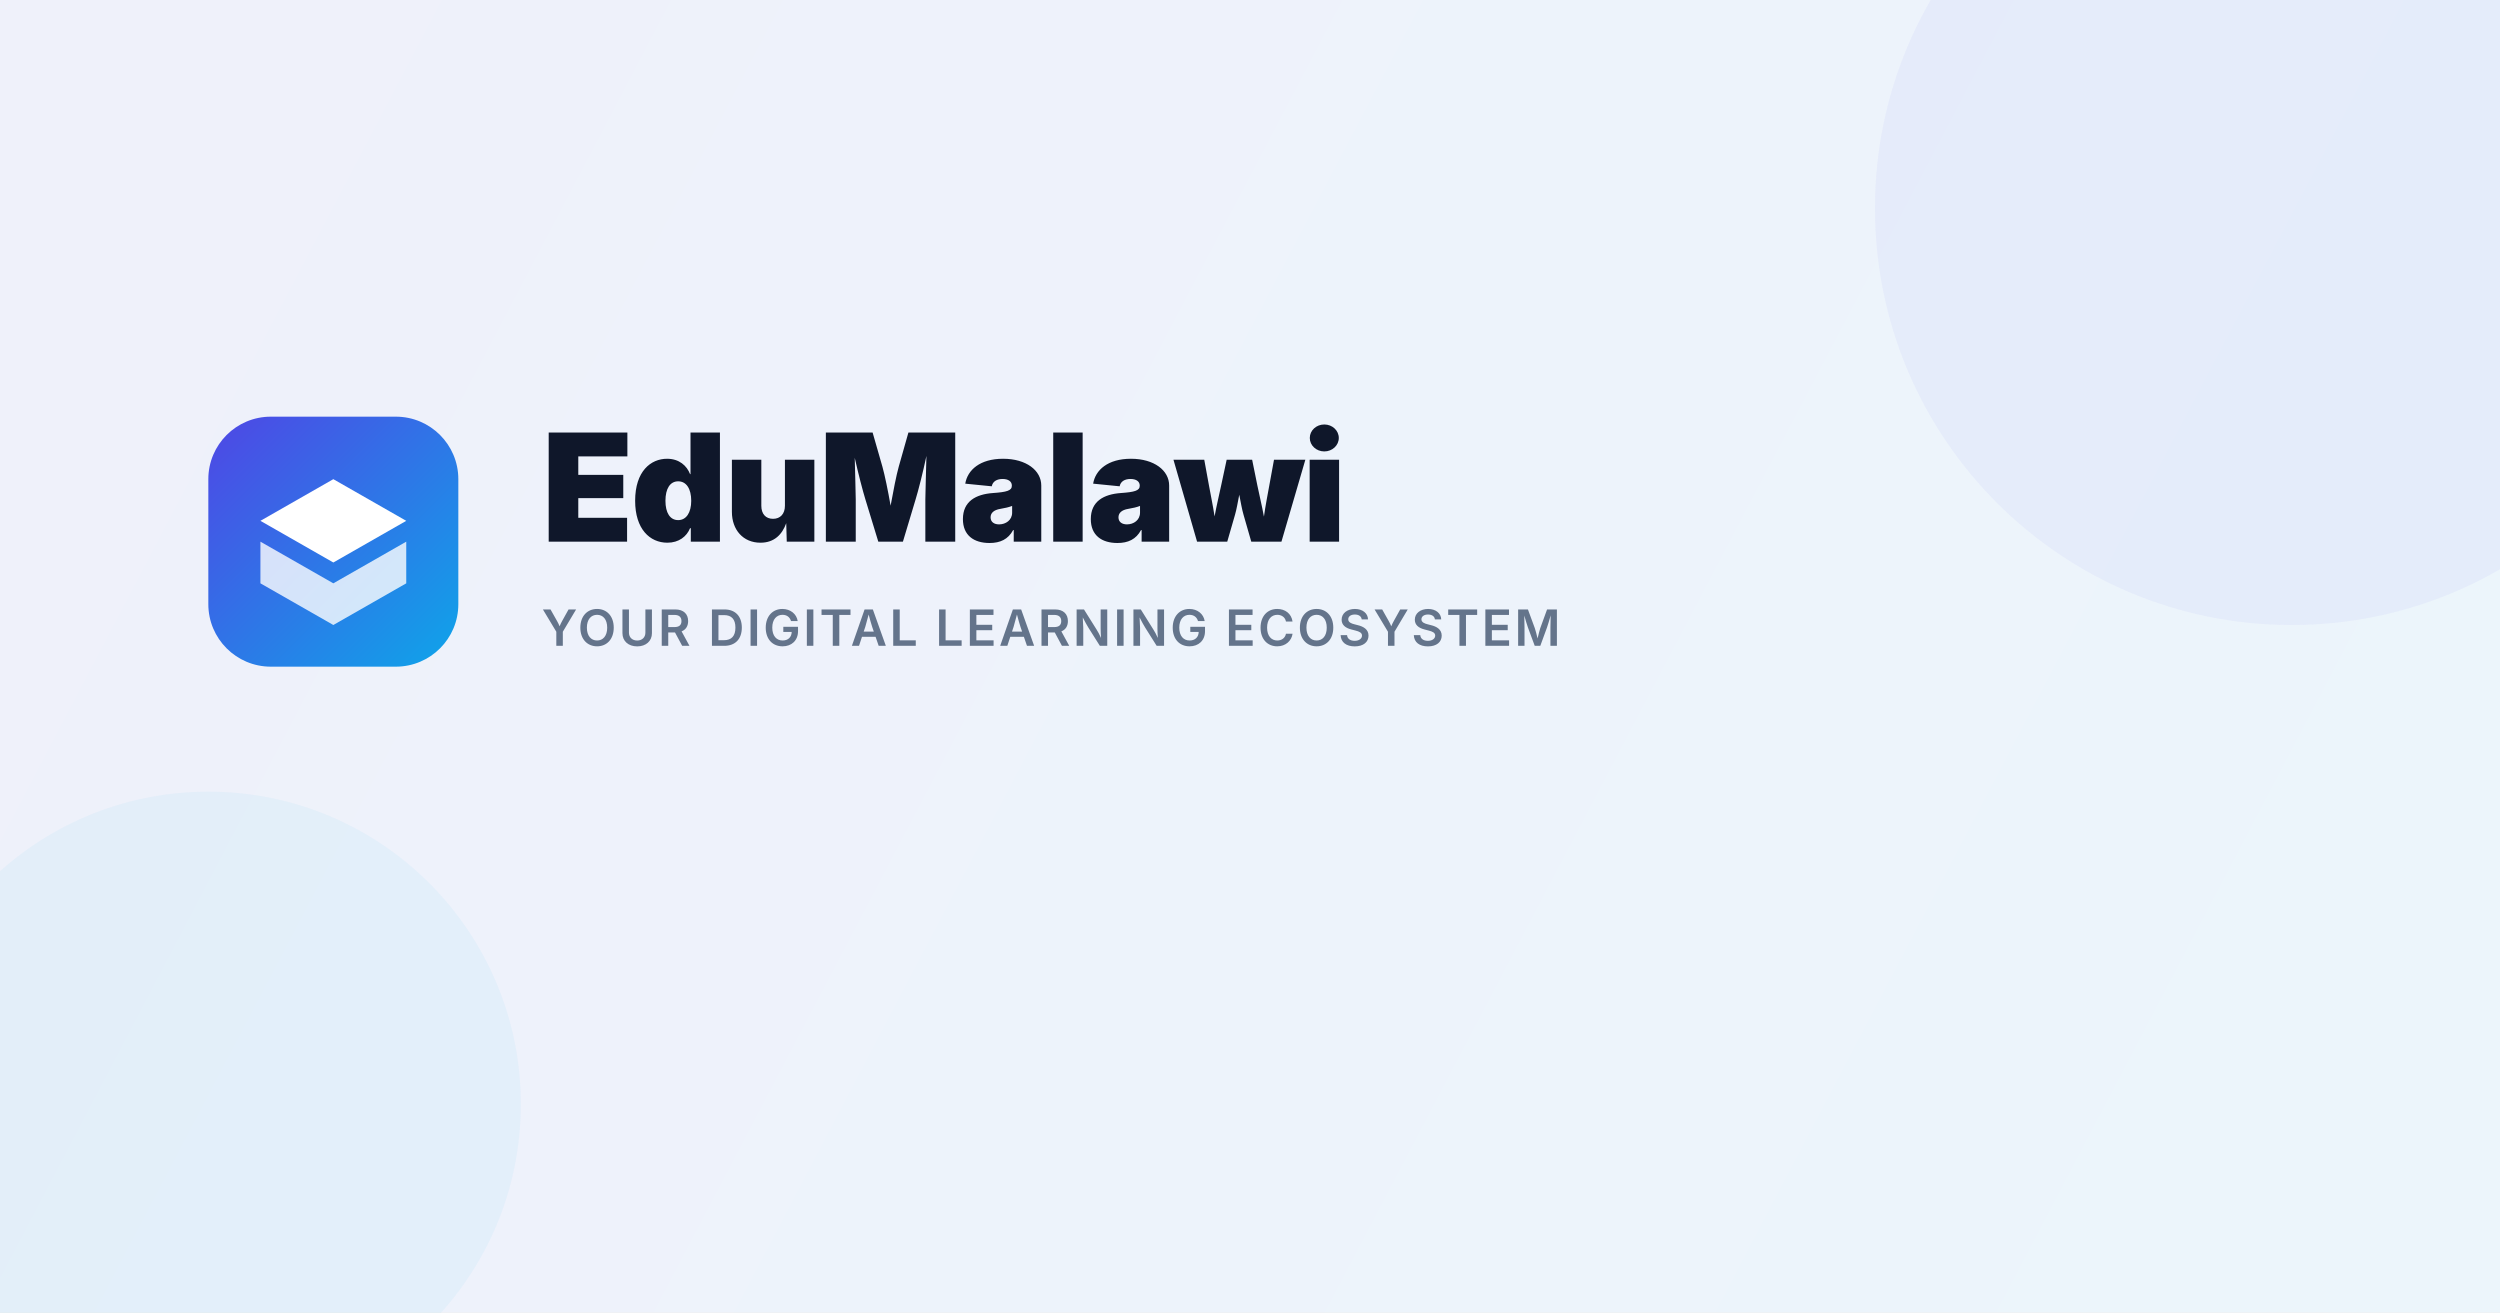
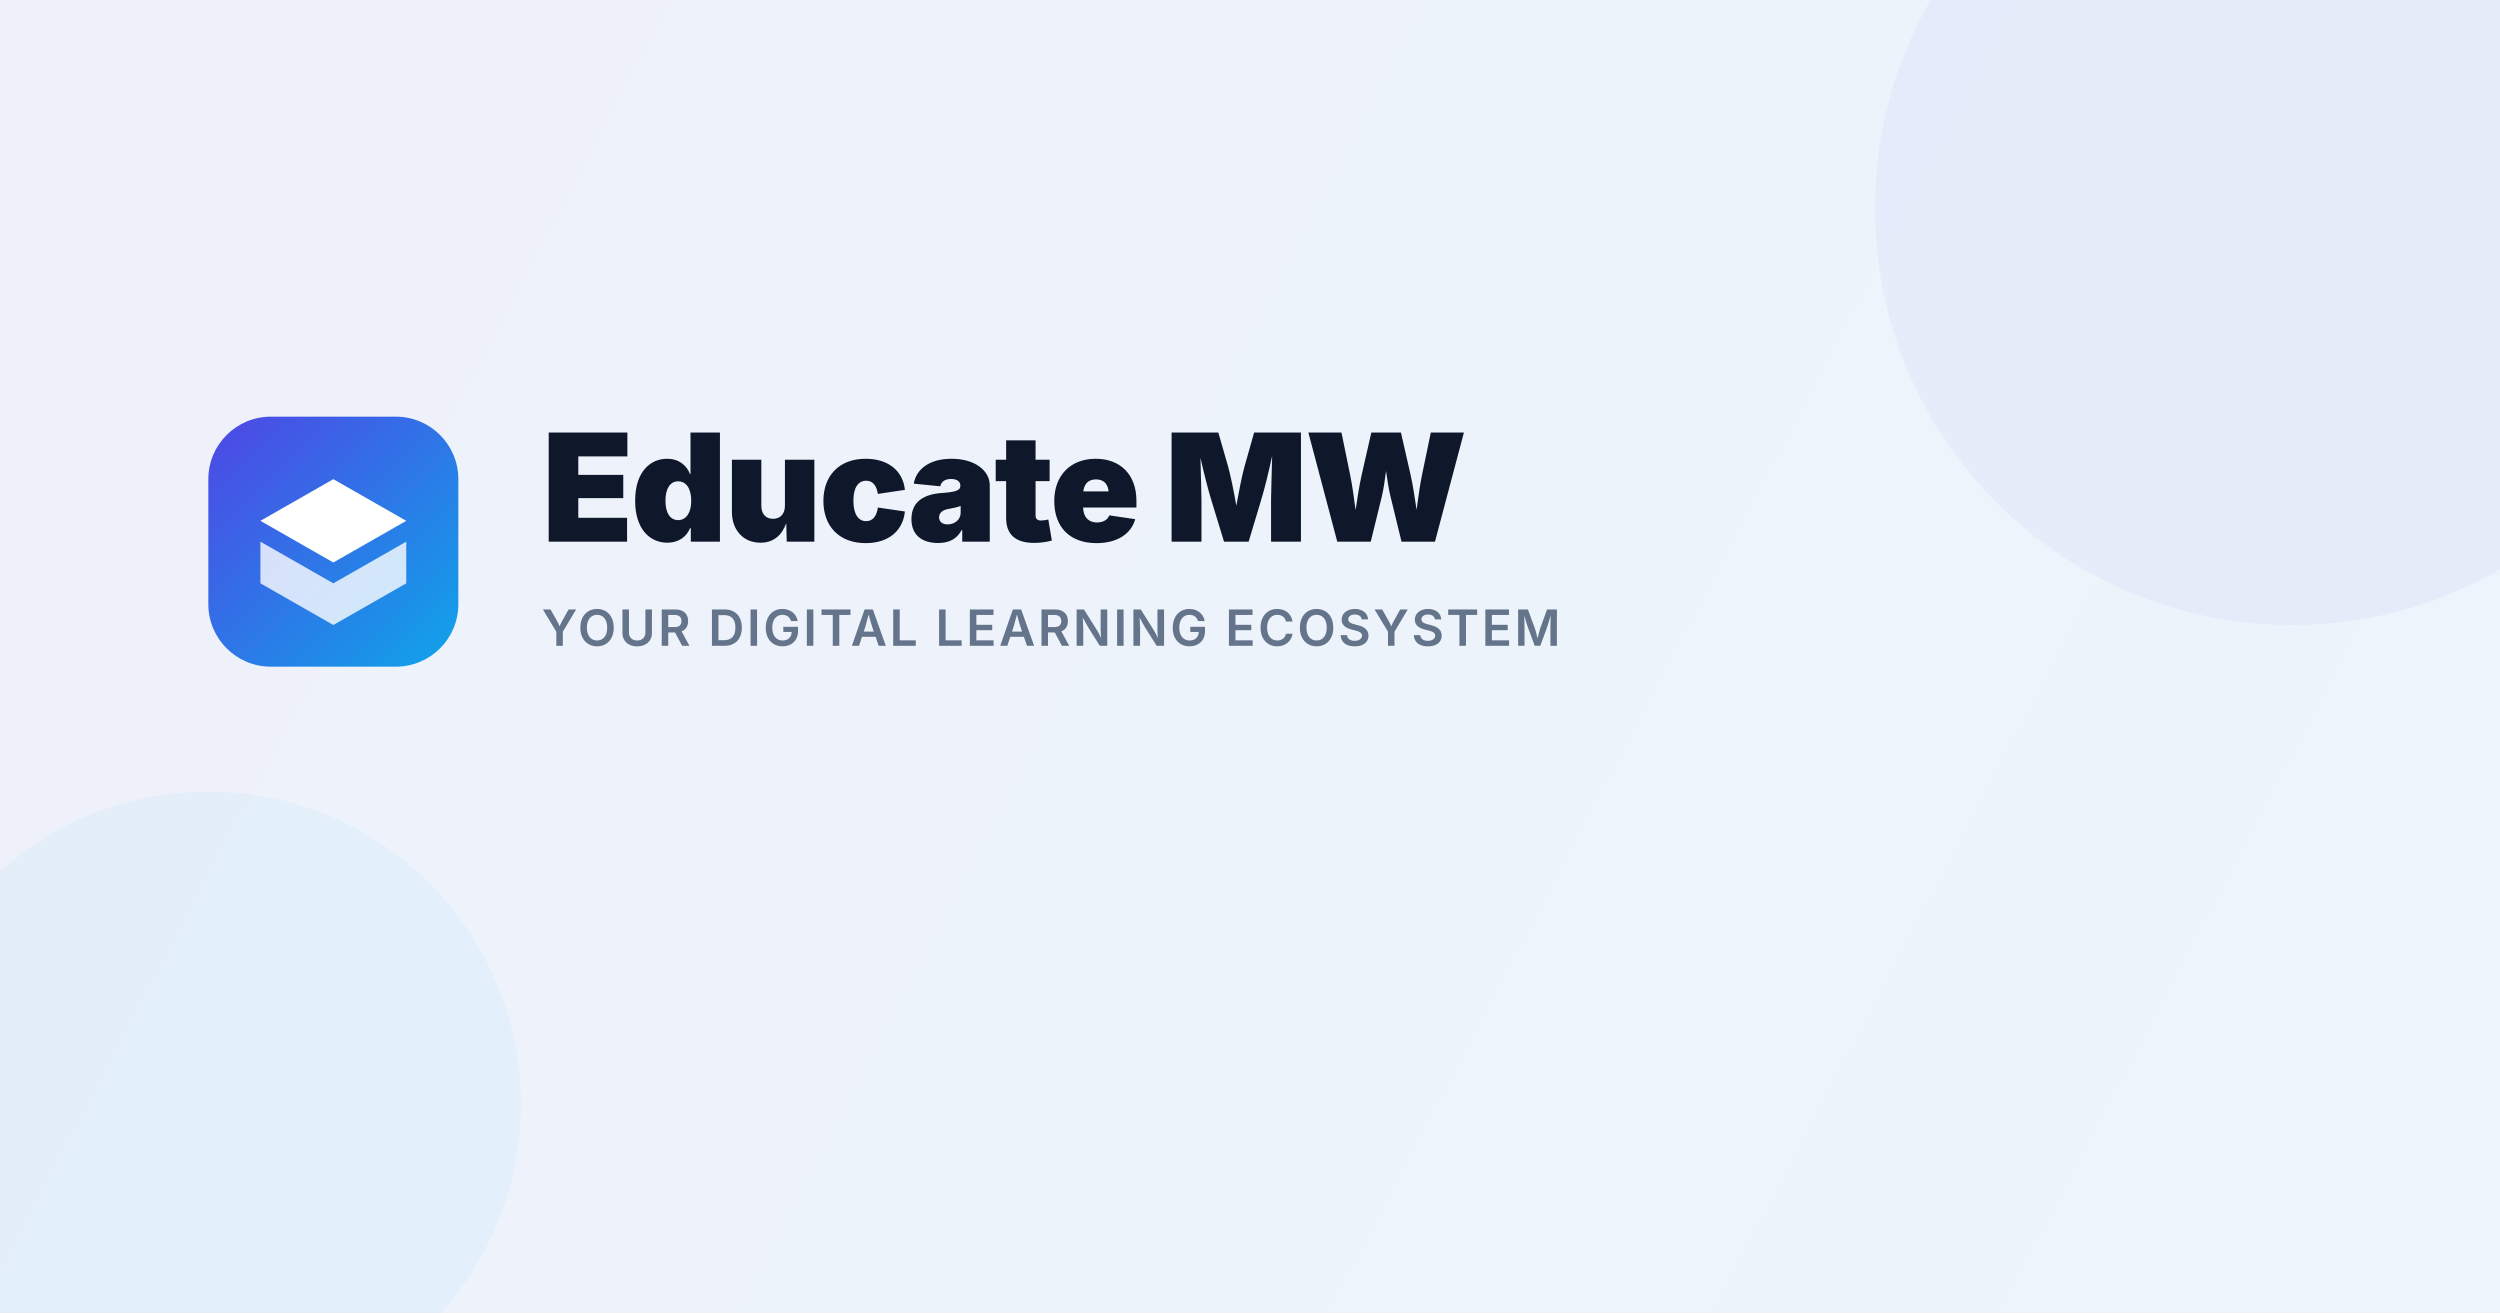
<svg xmlns="http://www.w3.org/2000/svg" width="1200" height="630" viewBox="0 0 1200 630" fill="none">
  <rect width="1200" height="630" fill="#F8FAFC" />
  <rect x="0" y="0" width="1200" height="630" fill="url(#paint0_linear)" fill-opacity="0.05" />
  <circle cx="1100" cy="100" r="200" fill="#4F46E5" fill-opacity="0.05" />
  <circle cx="100" cy="530" r="150" fill="#0EA5E9" fill-opacity="0.05" />
  <g transform="translate(100, 200)">
    <rect width="120" height="120" rx="30" fill="url(#paint1_linear)" />
    <path d="M60 30L25 50L60 70L95 50L60 30Z" fill="white" />
    <path d="M25 60V80L60 100L95 80V60L60 80L25 60Z" fill="white" fill-opacity="0.8" />
-     <text x="160" y="60" fill="#0F172A" font-family="Inter, sans-serif" font-size="72" font-weight="900" letter-spacing="-0.02em">EduMalawi</text>
+     <text x="160" y="60" fill="#0F172A" font-family="Inter, sans-serif" font-size="72" font-weight="900" letter-spacing="-0.02em">Educate MW</text>
    <text x="160" y="110" fill="#64748B" font-family="Inter, sans-serif" font-size="24" font-weight="600" letter-spacing="0.05em">YOUR DIGITAL LEARNING ECOSYSTEM</text>
  </g>
  <defs>
    <linearGradient id="paint0_linear" x1="0" y1="0" x2="1200" y2="630" gradientUnits="userSpaceOnUse">
      <stop stop-color="#4F46E5" />
      <stop offset="1" stop-color="#0EA5E9" />
    </linearGradient>
    <linearGradient id="paint1_linear" x1="0" y1="0" x2="120" y2="120" gradientUnits="userSpaceOnUse">
      <stop stop-color="#4F46E5" />
      <stop offset="1" stop-color="#0EA5E9" />
    </linearGradient>
  </defs>
</svg>
